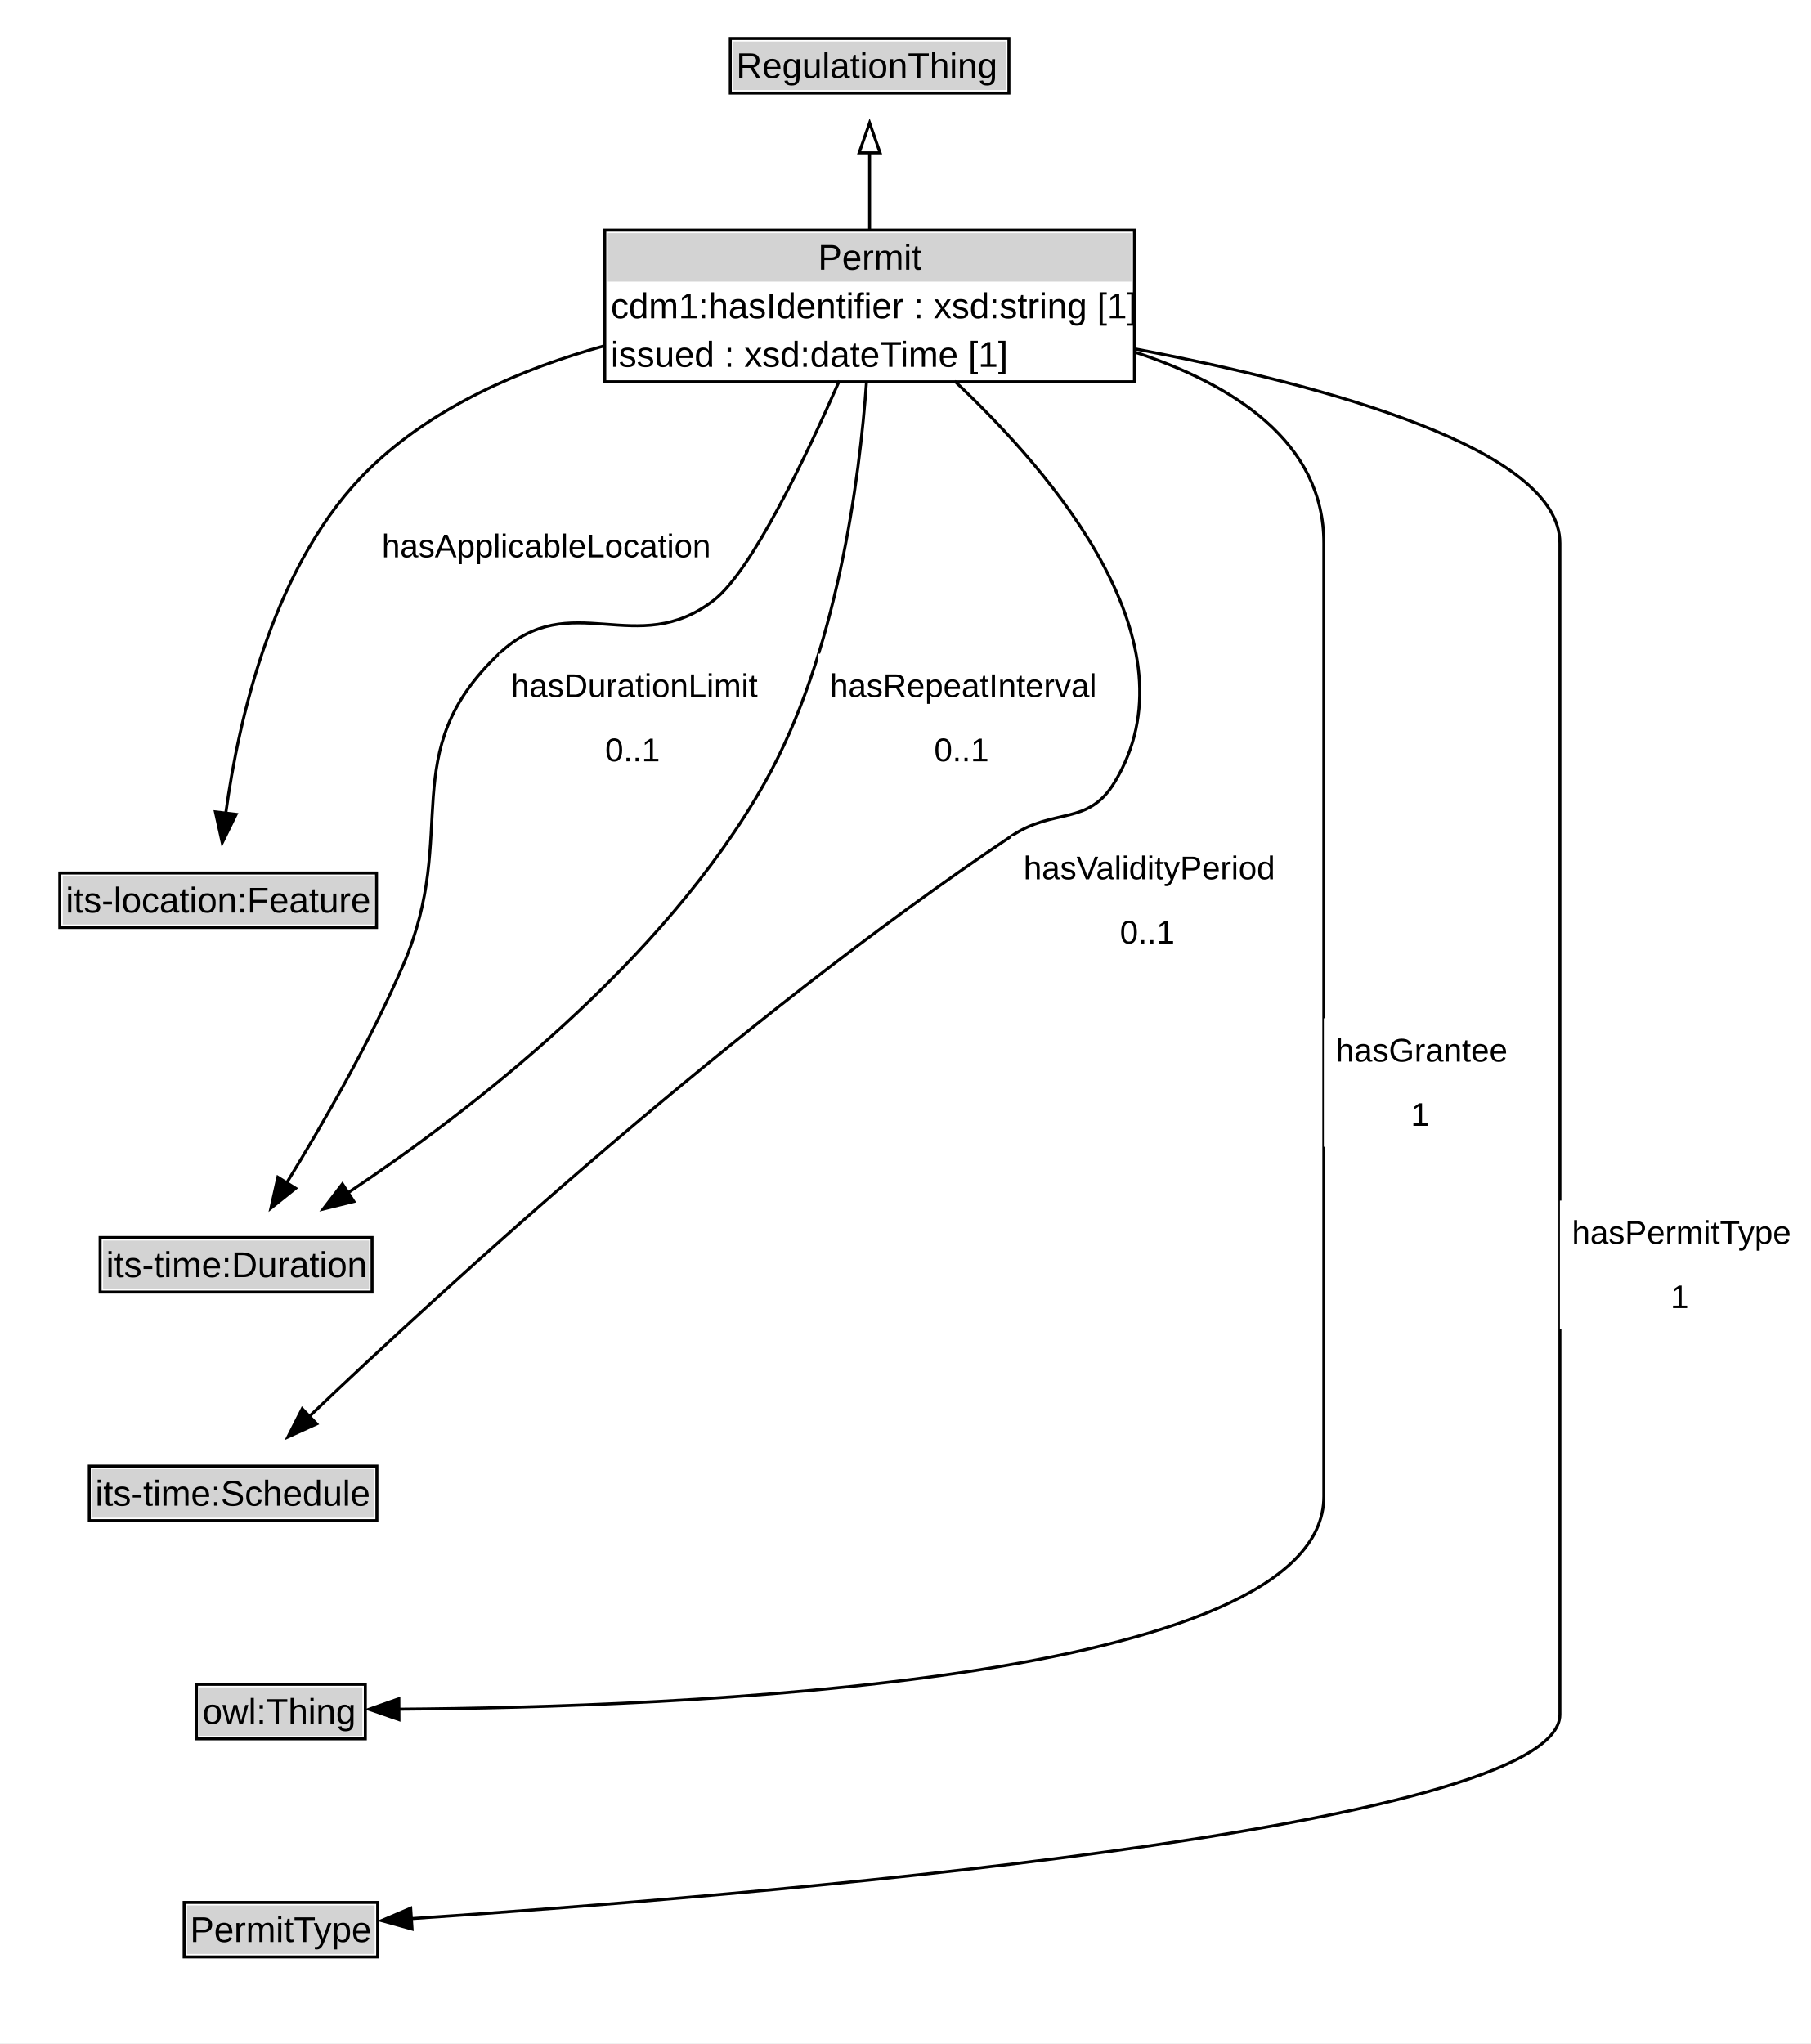
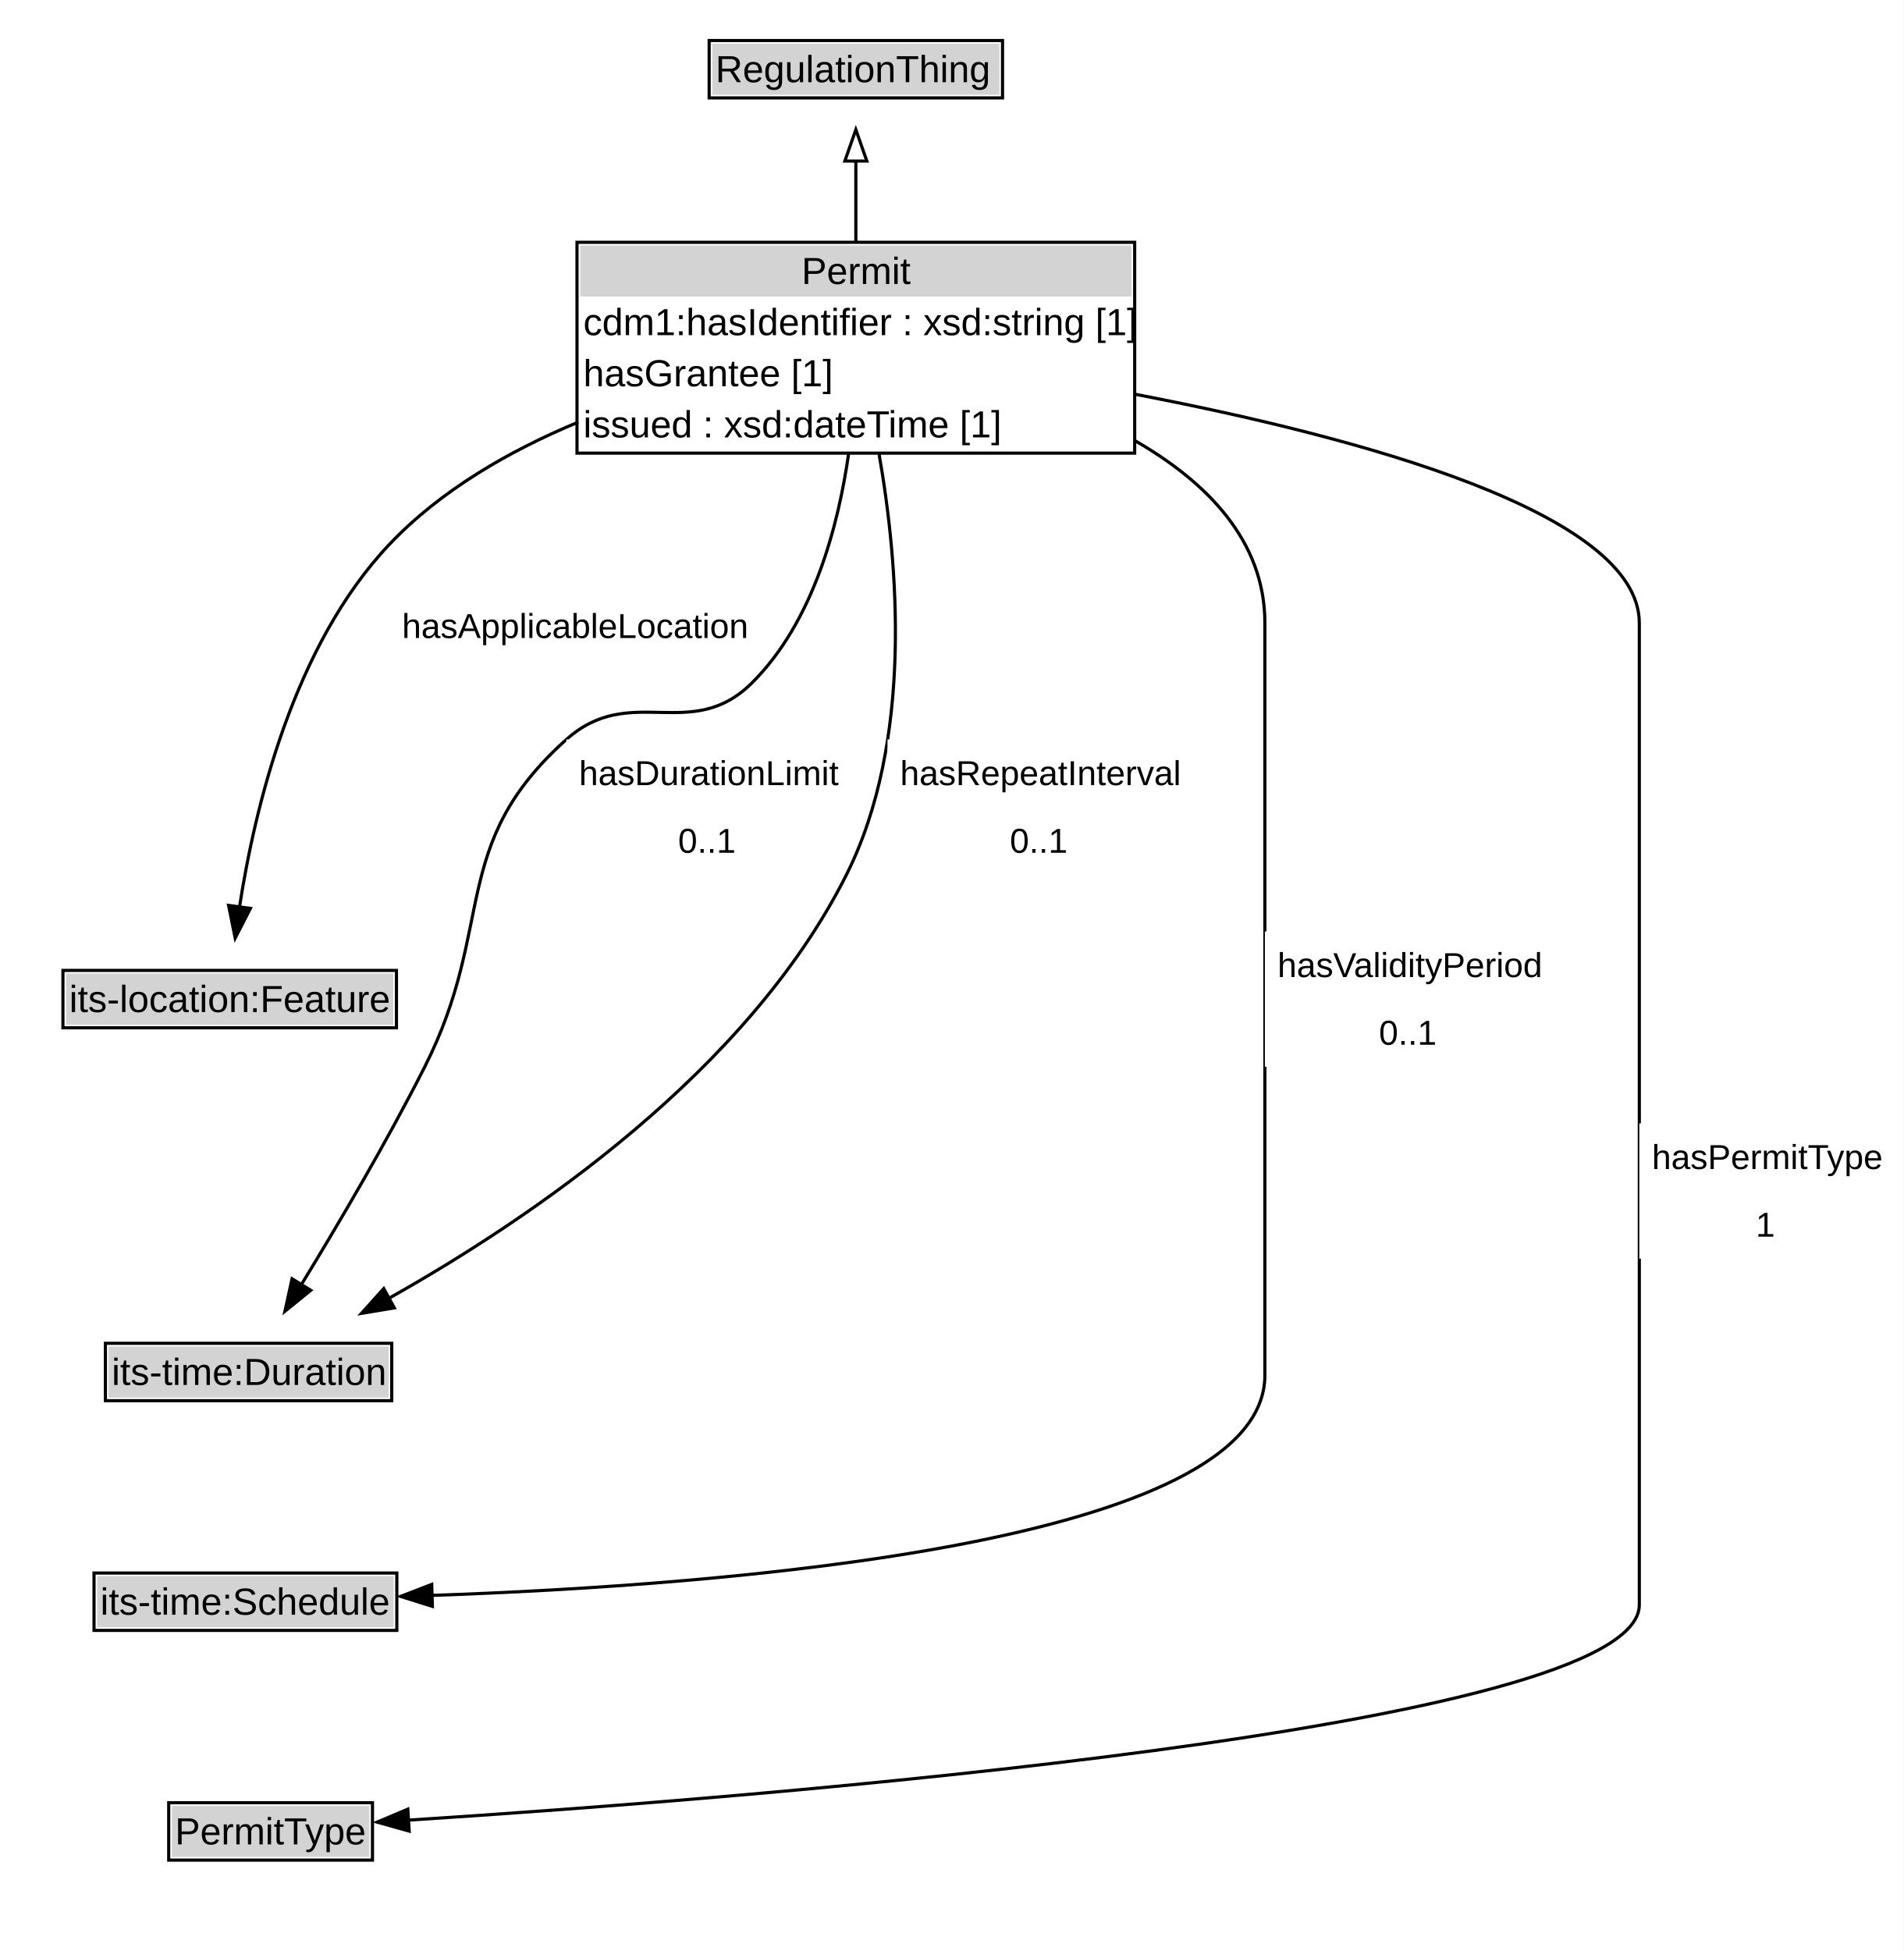
- <svg xmlns="http://www.w3.org/2000/svg" xmlns:xlink="http://www.w3.org/1999/xlink" width="606pt" height="684pt" viewBox="0.00 0.00 606.00 684.00">
-   <g id="graph0" class="graph" transform="scale(1 1) rotate(0) translate(4 679.75)">
-     <polygon fill="white" stroke="none" points="-4,4 -4,-679.75 602,-679.75 602,4 -4,4" />
+ <svg xmlns="http://www.w3.org/2000/svg" xmlns:xlink="http://www.w3.org/1999/xlink" width="605pt" height="620pt" viewBox="0.00 0.00 605.00 620.00">
+   <g id="graph0" class="graph" transform="scale(1 1) rotate(0) translate(4 616)">
+     <polygon fill="white" stroke="none" points="-4,4 -4,-616 601,-616 601,4 -4,4" />
    <g id="clust3" class="cluster">
</g>
    <g id="node1" class="node">
      <g id="a_node1">
        <a xlink:href="../RegulationThing" xlink:title="&lt;TABLE&gt;">
-           <polygon fill="lightgray" stroke="none" points="241.38,-649.62 241.38,-665.88 332.62,-665.88 332.62,-649.62 241.38,-649.62" />
-           <text xml:space="preserve" text-anchor="start" x="242.38" y="-653.62" font-family="Arial" font-size="12.00">RegulationThing</text>
-           <polygon fill="none" stroke="black" points="240.38,-648.62 240.38,-666.88 333.62,-666.88 333.62,-648.62 240.38,-648.62" />
+           <polygon fill="lightgray" stroke="none" points="222.38,-585.88 222.38,-602.12 313.62,-602.12 313.62,-585.88 222.38,-585.88" />
+           <text xml:space="preserve" text-anchor="start" x="223.38" y="-589.88" font-family="Arial" font-size="12.00">RegulationThing</text>
+           <polygon fill="none" stroke="black" points="221.38,-584.88 221.38,-603.12 314.62,-603.12 314.62,-584.88 221.38,-584.88" />
        </a>
      </g>
    </g>
    <g id="node2" class="node">
      <g id="a_node2">
        <a xlink:href="../Permit" xlink:title="&lt;TABLE&gt;">
-           <polygon fill="lightgray" stroke="none" points="199.38,-585.5 199.38,-601.75 374.62,-601.75 374.62,-585.5 199.38,-585.5" />
-           <text xml:space="preserve" text-anchor="start" x="269.75" y="-589.5" font-family="Arial" font-size="12.00">Permit</text>
-           <text xml:space="preserve" text-anchor="start" x="200.38" y="-573.25" font-family="Arial" font-size="12.00">cdm1:hasIdentifier : xsd:string [1]</text>
-           <text xml:space="preserve" text-anchor="start" x="200.38" y="-557" font-family="Arial" font-size="12.00">issued : xsd:dateTime [1]</text>
-           <polygon fill="none" stroke="black" points="198.38,-552 198.38,-602.75 375.62,-602.75 375.62,-552 198.38,-552" />
+           <polygon fill="lightgray" stroke="none" points="180.38,-521.75 180.38,-538 355.62,-538 355.62,-521.75 180.38,-521.75" />
+           <text xml:space="preserve" text-anchor="start" x="250.75" y="-525.75" font-family="Arial" font-size="12.00">Permit</text>
+           <text xml:space="preserve" text-anchor="start" x="181.38" y="-509.5" font-family="Arial" font-size="12.00">cdm1:hasIdentifier : xsd:string [1]</text>
+           <text xml:space="preserve" text-anchor="start" x="181.38" y="-493.25" font-family="Arial" font-size="12.00">hasGrantee [1]</text>
+           <text xml:space="preserve" text-anchor="start" x="181.38" y="-477" font-family="Arial" font-size="12.00">issued : xsd:dateTime [1]</text>
+           <polygon fill="none" stroke="black" points="179.38,-472 179.38,-539 356.62,-539 356.62,-472 179.38,-472" />
        </a>
      </g>
    </g>
    <g id="edge1" class="edge">
-       <path fill="none" stroke="black" d="M287,-602.71C287,-610.97 287,-620.27 287,-628.79" />
-       <polygon fill="none" stroke="black" points="283.5,-628.62 287,-638.62 290.5,-628.62 283.5,-628.62" />
+       <path fill="none" stroke="black" d="M268,-538.89C268,-547.45 268,-556.62 268,-564.93" />
+       <polygon fill="none" stroke="black" points="264.5,-564.81 268,-574.81 271.5,-564.81 264.5,-564.81" />
    </g>
    <g id="node4" class="node">
      <g id="a_node4">
        <a xlink:href="https://w3id.org/itsdata/location/v1/Feature" xlink:title="&lt;TABLE&gt;">
-           <polygon fill="lightgray" stroke="none" points="17,-370.38 17,-386.62 121,-386.62 121,-370.38 17,-370.38" />
-           <text xml:space="preserve" text-anchor="start" x="18" y="-374.38" font-family="Arial" font-size="12.00">its-location:Feature</text>
-           <polygon fill="none" stroke="black" points="16,-369.38 16,-387.62 122,-387.62 122,-369.38 16,-369.38" />
+           <polygon fill="lightgray" stroke="none" points="17,-290.38 17,-306.62 121,-306.62 121,-290.38 17,-290.38" />
+           <text xml:space="preserve" text-anchor="start" x="18" y="-294.38" font-family="Arial" font-size="12.00">its-location:Feature</text>
+           <polygon fill="none" stroke="black" points="16,-289.38 16,-307.62 122,-307.62 122,-289.38 16,-289.38" />
+         </a>
+       </g>
+     </g>
+     <g id="edge8" class="edge">
+       <path fill="none" stroke="black" d="M179.74,-481.84C157.86,-472.74 136.05,-460.19 119.75,-443 89.28,-410.86 76.96,-359.3 72.08,-327.52" />
+       <polygon fill="black" stroke="black" points="75.58,-327.33 70.75,-317.89 68.65,-328.28 75.58,-327.33" />
+       <polygon fill="white" stroke="none" points="119.75,-406.25 119.75,-427.75 235,-427.75 235,-406.25 119.75,-406.25" />
+       <text xml:space="preserve" text-anchor="start" x="123.75" y="-413.25" font-family="Arial" font-size="11.00">hasApplicableLocation</text>
+     </g>
+     <g id="node5" class="node">
+       <g id="a_node5">
+         <a xlink:href="https://w3id.org/itsdata/time/v1/Duration" xlink:title="&lt;TABLE&gt;">
+           <polygon fill="lightgray" stroke="none" points="30.5,-171.88 30.5,-188.12 119.5,-188.12 119.5,-171.88 30.5,-171.88" />
+           <text xml:space="preserve" text-anchor="start" x="31.5" y="-175.88" font-family="Arial" font-size="12.00">its-time:Duration</text>
+           <polygon fill="none" stroke="black" points="29.5,-170.88 29.5,-189.12 120.5,-189.12 120.5,-170.88 29.5,-170.88" />
        </a>
      </g>
    </g>
    <g id="edge9" class="edge">
-       <path fill="none" stroke="black" d="M198.59,-564.12C170.43,-556.36 141.09,-543.68 119.75,-523 87.78,-492.01 75.91,-439.66 71.53,-407.48" />
-       <polygon fill="black" stroke="black" points="75.03,-407.25 70.37,-397.73 68.08,-408.07 75.03,-407.25" />
-       <polygon fill="white" stroke="none" points="119.75,-486.25 119.75,-507.75 235,-507.75 235,-486.25 119.75,-486.25" />
-       <text xml:space="preserve" text-anchor="start" x="123.75" y="-493.25" font-family="Arial" font-size="11.00">hasApplicableLocation</text>
-     </g>
-     <g id="node5" class="node">
-       <g id="a_node5">
-         <a xlink:href="https://w3id.org/itsdata/time/v1/Duration" xlink:title="&lt;TABLE&gt;">
-           <polygon fill="lightgray" stroke="none" points="30.5,-248.38 30.5,-264.62 119.5,-264.62 119.5,-248.38 30.5,-248.38" />
-           <text xml:space="preserve" text-anchor="start" x="31.5" y="-252.38" font-family="Arial" font-size="12.00">its-time:Duration</text>
-           <polygon fill="none" stroke="black" points="29.5,-247.38 29.5,-265.62 120.5,-265.62 120.5,-247.38 29.5,-247.38" />
-         </a>
-       </g>
+       <path fill="none" stroke="black" d="M265.77,-472.28C262.49,-448.99 254.47,-418.34 235,-399 215.55,-379.68 196.44,-399.27 176,-381 138.45,-347.44 153.73,-321.94 131,-277 118.88,-253.03 103.38,-226.74 91.76,-207.74" />
+       <polygon fill="black" stroke="black" points="94.77,-205.96 86.55,-199.29 88.82,-209.63 94.77,-205.96" />
+       <polygon fill="white" stroke="none" points="176,-338 176,-381 265,-381 265,-338 176,-338" />
+       <text xml:space="preserve" text-anchor="start" x="180" y="-366.5" font-family="Arial" font-size="11.00">hasDurationLimit</text>
+       <text xml:space="preserve" text-anchor="start" x="211.5" y="-345" font-family="Arial" font-size="11.00">0..1</text>
    </g>
    <g id="edge10" class="edge">
-       <path fill="none" stroke="black" d="M276.89,-552.36C265.68,-526.82 247.54,-488.79 235,-479 209,-458.71 186.94,-483.69 163,-461 127.9,-427.73 150.08,-401.44 131,-357 119.93,-331.22 103.98,-303.52 91.93,-283.92" />
-       <polygon fill="black" stroke="black" points="94.93,-282.1 86.66,-275.47 88.99,-285.81 94.93,-282.1" />
-       <polygon fill="white" stroke="none" points="163,-418 163,-461 252,-461 252,-418 163,-418" />
-       <text xml:space="preserve" text-anchor="start" x="167" y="-446.5" font-family="Arial" font-size="11.00">hasDurationLimit</text>
-       <text xml:space="preserve" text-anchor="start" x="198.5" y="-425" font-family="Arial" font-size="11.00">0..1</text>
-     </g>
-     <g id="edge12" class="edge">
-       <path fill="none" stroke="black" d="M285.97,-552.03C283.66,-519.53 276.19,-461.09 252,-418 218.17,-357.72 153.38,-307.91 112.28,-280.48" />
-       <polygon fill="black" stroke="black" points="114.42,-277.7 104.14,-275.15 110.59,-283.56 114.42,-277.7" />
-       <polygon fill="white" stroke="none" points="269.7,-418 269.7,-461 365.45,-461 365.45,-418 269.7,-418" />
-       <text xml:space="preserve" text-anchor="start" x="273.7" y="-446.5" font-family="Arial" font-size="11.00">hasRepeatInterval</text>
-       <text xml:space="preserve" text-anchor="start" x="308.58" y="-425" font-family="Arial" font-size="11.00">0..1</text>
+       <path fill="none" stroke="black" d="M275.3,-472.18C281.49,-437.13 286.34,-380.5 265,-338 233.68,-275.6 165.1,-228.97 119.48,-203.35" />
+       <polygon fill="black" stroke="black" points="121.33,-200.37 110.88,-198.63 117.96,-206.51 121.33,-200.37" />
+       <polygon fill="white" stroke="none" points="278.06,-338 278.06,-381 373.81,-381 373.81,-338 278.06,-338" />
+       <text xml:space="preserve" text-anchor="start" x="282.06" y="-366.5" font-family="Arial" font-size="11.00">hasRepeatInterval</text>
+       <text xml:space="preserve" text-anchor="start" x="316.94" y="-345" font-family="Arial" font-size="11.00">0..1</text>
    </g>
    <g id="node6" class="node">
      <g id="a_node6">
        <a xlink:href="https://w3id.org/itsdata/time/v1/Schedule" xlink:title="&lt;TABLE&gt;">
-           <polygon fill="lightgray" stroke="none" points="26.88,-171.88 26.88,-188.12 121.12,-188.12 121.12,-171.88 26.88,-171.88" />
-           <text xml:space="preserve" text-anchor="start" x="27.88" y="-175.88" font-family="Arial" font-size="12.00">its-time:Schedule</text>
-           <polygon fill="none" stroke="black" points="25.88,-170.88 25.88,-189.12 122.12,-189.12 122.12,-170.88 25.88,-170.88" />
-         </a>
-       </g>
-     </g>
-     <g id="edge13" class="edge">
-       <path fill="none" stroke="black" d="M315.45,-552.22C349.01,-520.68 396.93,-464.07 369,-418 360.03,-403.21 348.87,-409.62 334.5,-400 241.98,-338.06 144.52,-248.65 99.52,-205.77" />
-       <polygon fill="black" stroke="black" points="101.98,-203.27 92.33,-198.88 97.13,-208.32 101.98,-203.27" />
-       <polygon fill="white" stroke="none" points="334.5,-357 334.5,-400 425,-400 425,-357 334.5,-357" />
-       <text xml:space="preserve" text-anchor="start" x="338.5" y="-385.5" font-family="Arial" font-size="11.00">hasValidityPeriod</text>
-       <text xml:space="preserve" text-anchor="start" x="370.75" y="-364" font-family="Arial" font-size="11.00">0..1</text>
-     </g>
-     <g id="node7" class="node">
-       <g id="a_node7">
-         <a xlink:href="https://w3id.org/citydata/imported/owl/latest/Thing" xlink:title="&lt;TABLE&gt;">
-           <polygon fill="lightgray" stroke="none" points="62.75,-98.88 62.75,-115.12 117.25,-115.12 117.25,-98.88 62.75,-98.88" />
-           <text xml:space="preserve" text-anchor="start" x="63.75" y="-102.88" font-family="Arial" font-size="12.00">owl:Thing</text>
-           <polygon fill="none" stroke="black" points="61.75,-97.88 61.75,-116.12 118.25,-116.12 118.25,-97.88 61.75,-97.88" />
+           <polygon fill="lightgray" stroke="none" points="26.88,-98.88 26.88,-115.12 121.12,-115.12 121.12,-98.88 26.88,-98.88" />
+           <text xml:space="preserve" text-anchor="start" x="27.88" y="-102.88" font-family="Arial" font-size="12.00">its-time:Schedule</text>
+           <polygon fill="none" stroke="black" points="25.88,-97.88 25.88,-116.12 122.12,-116.12 122.12,-97.88 25.88,-97.88" />
        </a>
      </g>
    </g>
    <g id="edge11" class="edge">
-       <path fill="none" stroke="black" d="M375.42,-562.03C408.86,-551.09 439,-531.85 439,-498 439,-498 439,-498 439,-179 439,-116.42 220.82,-108.42 129.48,-107.8" />
-       <polygon fill="black" stroke="black" points="129.5,-104.3 119.48,-107.77 129.47,-111.3 129.5,-104.3" />
-       <polygon fill="white" stroke="none" points="439,-296 439,-339 503.25,-339 503.25,-296 439,-296" />
-       <text xml:space="preserve" text-anchor="start" x="443" y="-324.5" font-family="Arial" font-size="11.00">hasGrantee</text>
-       <text xml:space="preserve" text-anchor="start" x="468.12" y="-303" font-family="Arial" font-size="11.00">1</text>
+       <path fill="none" stroke="black" d="M356.51,-476.07C379.53,-462.89 398,-444.16 398,-418 398,-418 398,-418 398,-179 398,-125.38 226.53,-112.2 133.08,-109" />
+       <polygon fill="black" stroke="black" points="133.42,-105.51 123.32,-108.69 133.21,-112.5 133.42,-105.51" />
+       <polygon fill="white" stroke="none" points="398,-277 398,-320 488.5,-320 488.5,-277 398,-277" />
+       <text xml:space="preserve" text-anchor="start" x="402" y="-305.5" font-family="Arial" font-size="11.00">hasValidityPeriod</text>
+       <text xml:space="preserve" text-anchor="start" x="434.25" y="-284" font-family="Arial" font-size="11.00">0..1</text>
    </g>
-     <g id="node8" class="node">
-       <g id="a_node8">
+     <g id="node7" class="node">
+       <g id="a_node7">
        <a xlink:href="../PermitType" xlink:title="&lt;TABLE&gt;">
-           <polygon fill="lightgray" stroke="none" points="58.62,-25.88 58.62,-42.12 121.38,-42.12 121.38,-25.88 58.62,-25.88" />
-           <text xml:space="preserve" text-anchor="start" x="59.62" y="-29.88" font-family="Arial" font-size="12.00">PermitType</text>
-           <polygon fill="none" stroke="black" points="57.62,-24.88 57.62,-43.12 122.38,-43.12 122.38,-24.88 57.62,-24.88" />
+           <polygon fill="lightgray" stroke="none" points="50.62,-25.88 50.62,-42.12 113.38,-42.12 113.38,-25.88 50.62,-25.88" />
+           <text xml:space="preserve" text-anchor="start" x="51.62" y="-29.88" font-family="Arial" font-size="12.00">PermitType</text>
+           <polygon fill="none" stroke="black" points="49.62,-24.88 49.62,-43.12 114.38,-43.12 114.38,-24.88 49.62,-24.88" />
        </a>
      </g>
    </g>
-     <g id="edge8" class="edge">
-       <path fill="none" stroke="black" d="M375.32,-563.09C440.53,-550.71 518,-529.39 518,-498 518,-498 518,-498 518,-106 518,-67.3 242.17,-44.98 133.38,-37.68" />
-       <polygon fill="black" stroke="black" points="133.89,-34.21 123.68,-37.04 133.43,-41.19 133.89,-34.21" />
-       <polygon fill="white" stroke="none" points="518,-235 518,-278 598,-278 598,-235 518,-235" />
-       <text xml:space="preserve" text-anchor="start" x="522" y="-263.5" font-family="Arial" font-size="11.00">hasPermitType</text>
-       <text xml:space="preserve" text-anchor="start" x="555" y="-242" font-family="Arial" font-size="11.00">1</text>
+     <g id="edge7" class="edge">
+       <path fill="none" stroke="black" d="M356.49,-490.76C428.06,-477.07 517,-453.01 517,-418 517,-418 517,-418 517,-106 517,-66.64 236,-44.68 125.7,-37.58" />
+       <polygon fill="black" stroke="black" points="126.05,-34.1 115.85,-36.96 125.61,-41.08 126.05,-34.1" />
+       <polygon fill="white" stroke="none" points="517,-216 517,-259 597,-259 597,-216 517,-216" />
+       <text xml:space="preserve" text-anchor="start" x="521" y="-244.5" font-family="Arial" font-size="11.00">hasPermitType</text>
+       <text xml:space="preserve" text-anchor="start" x="554" y="-223" font-family="Arial" font-size="11.00">1</text>
    </g>
  </g>
</svg>
